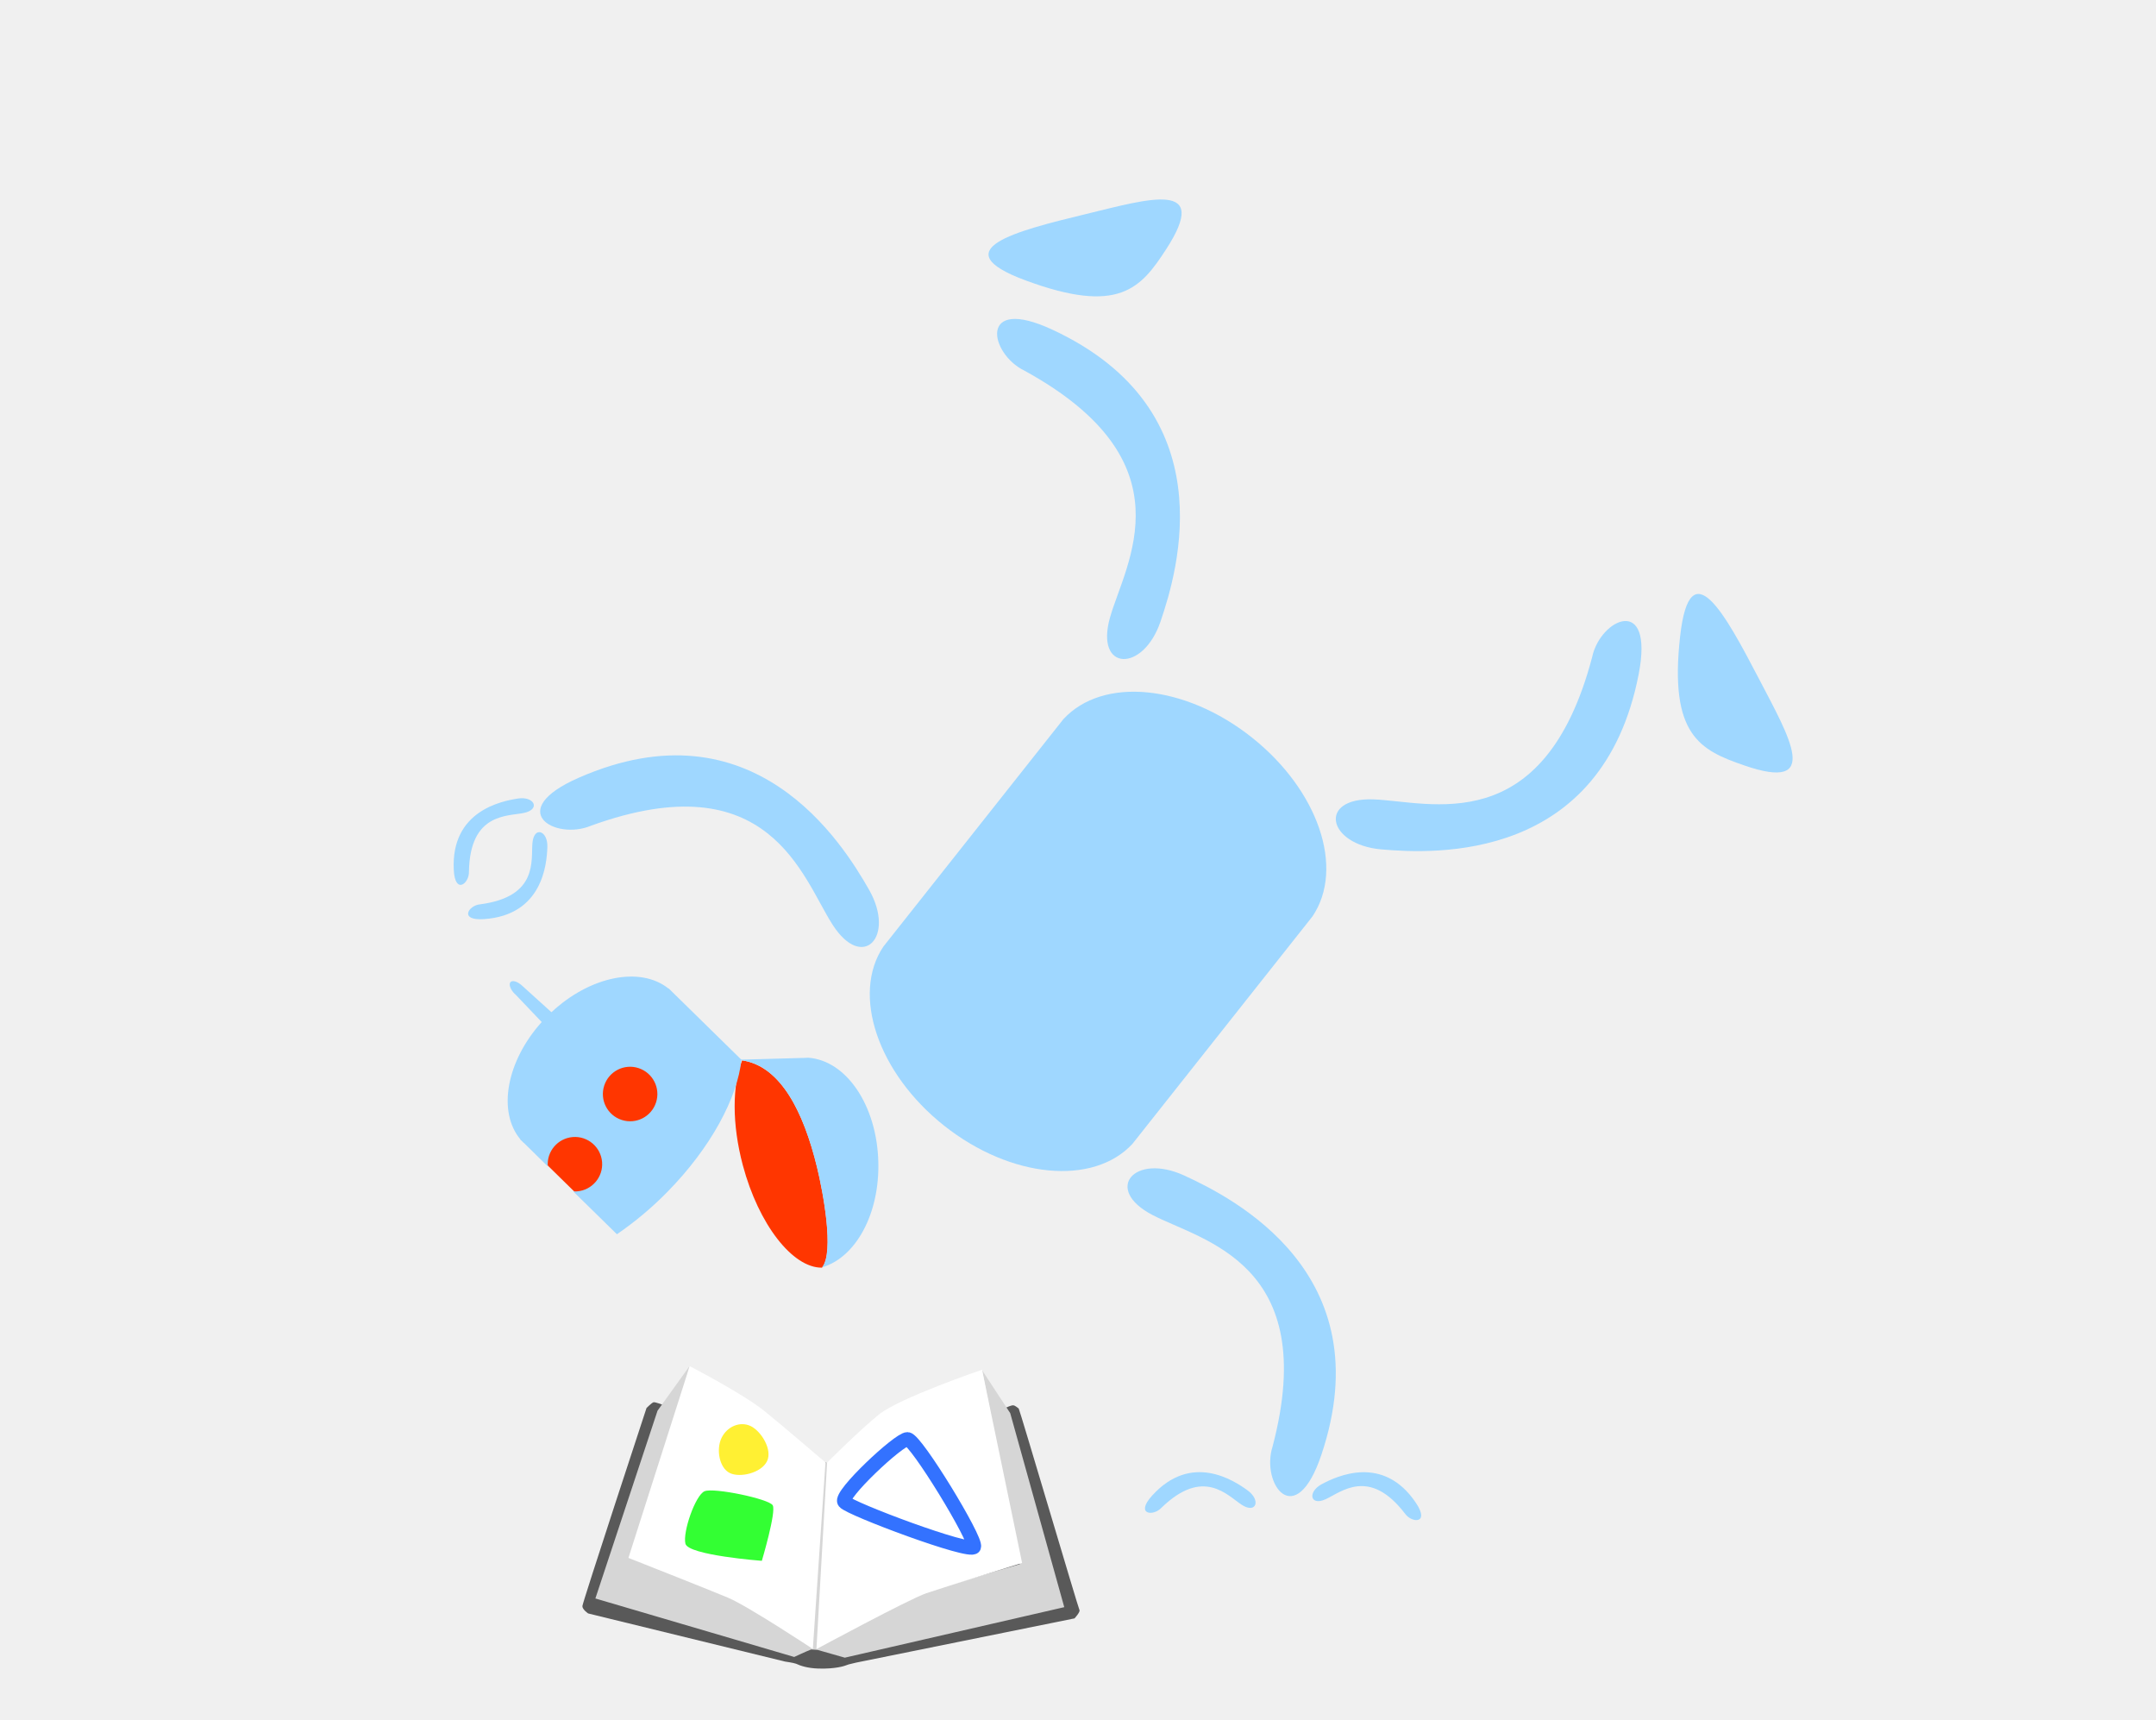
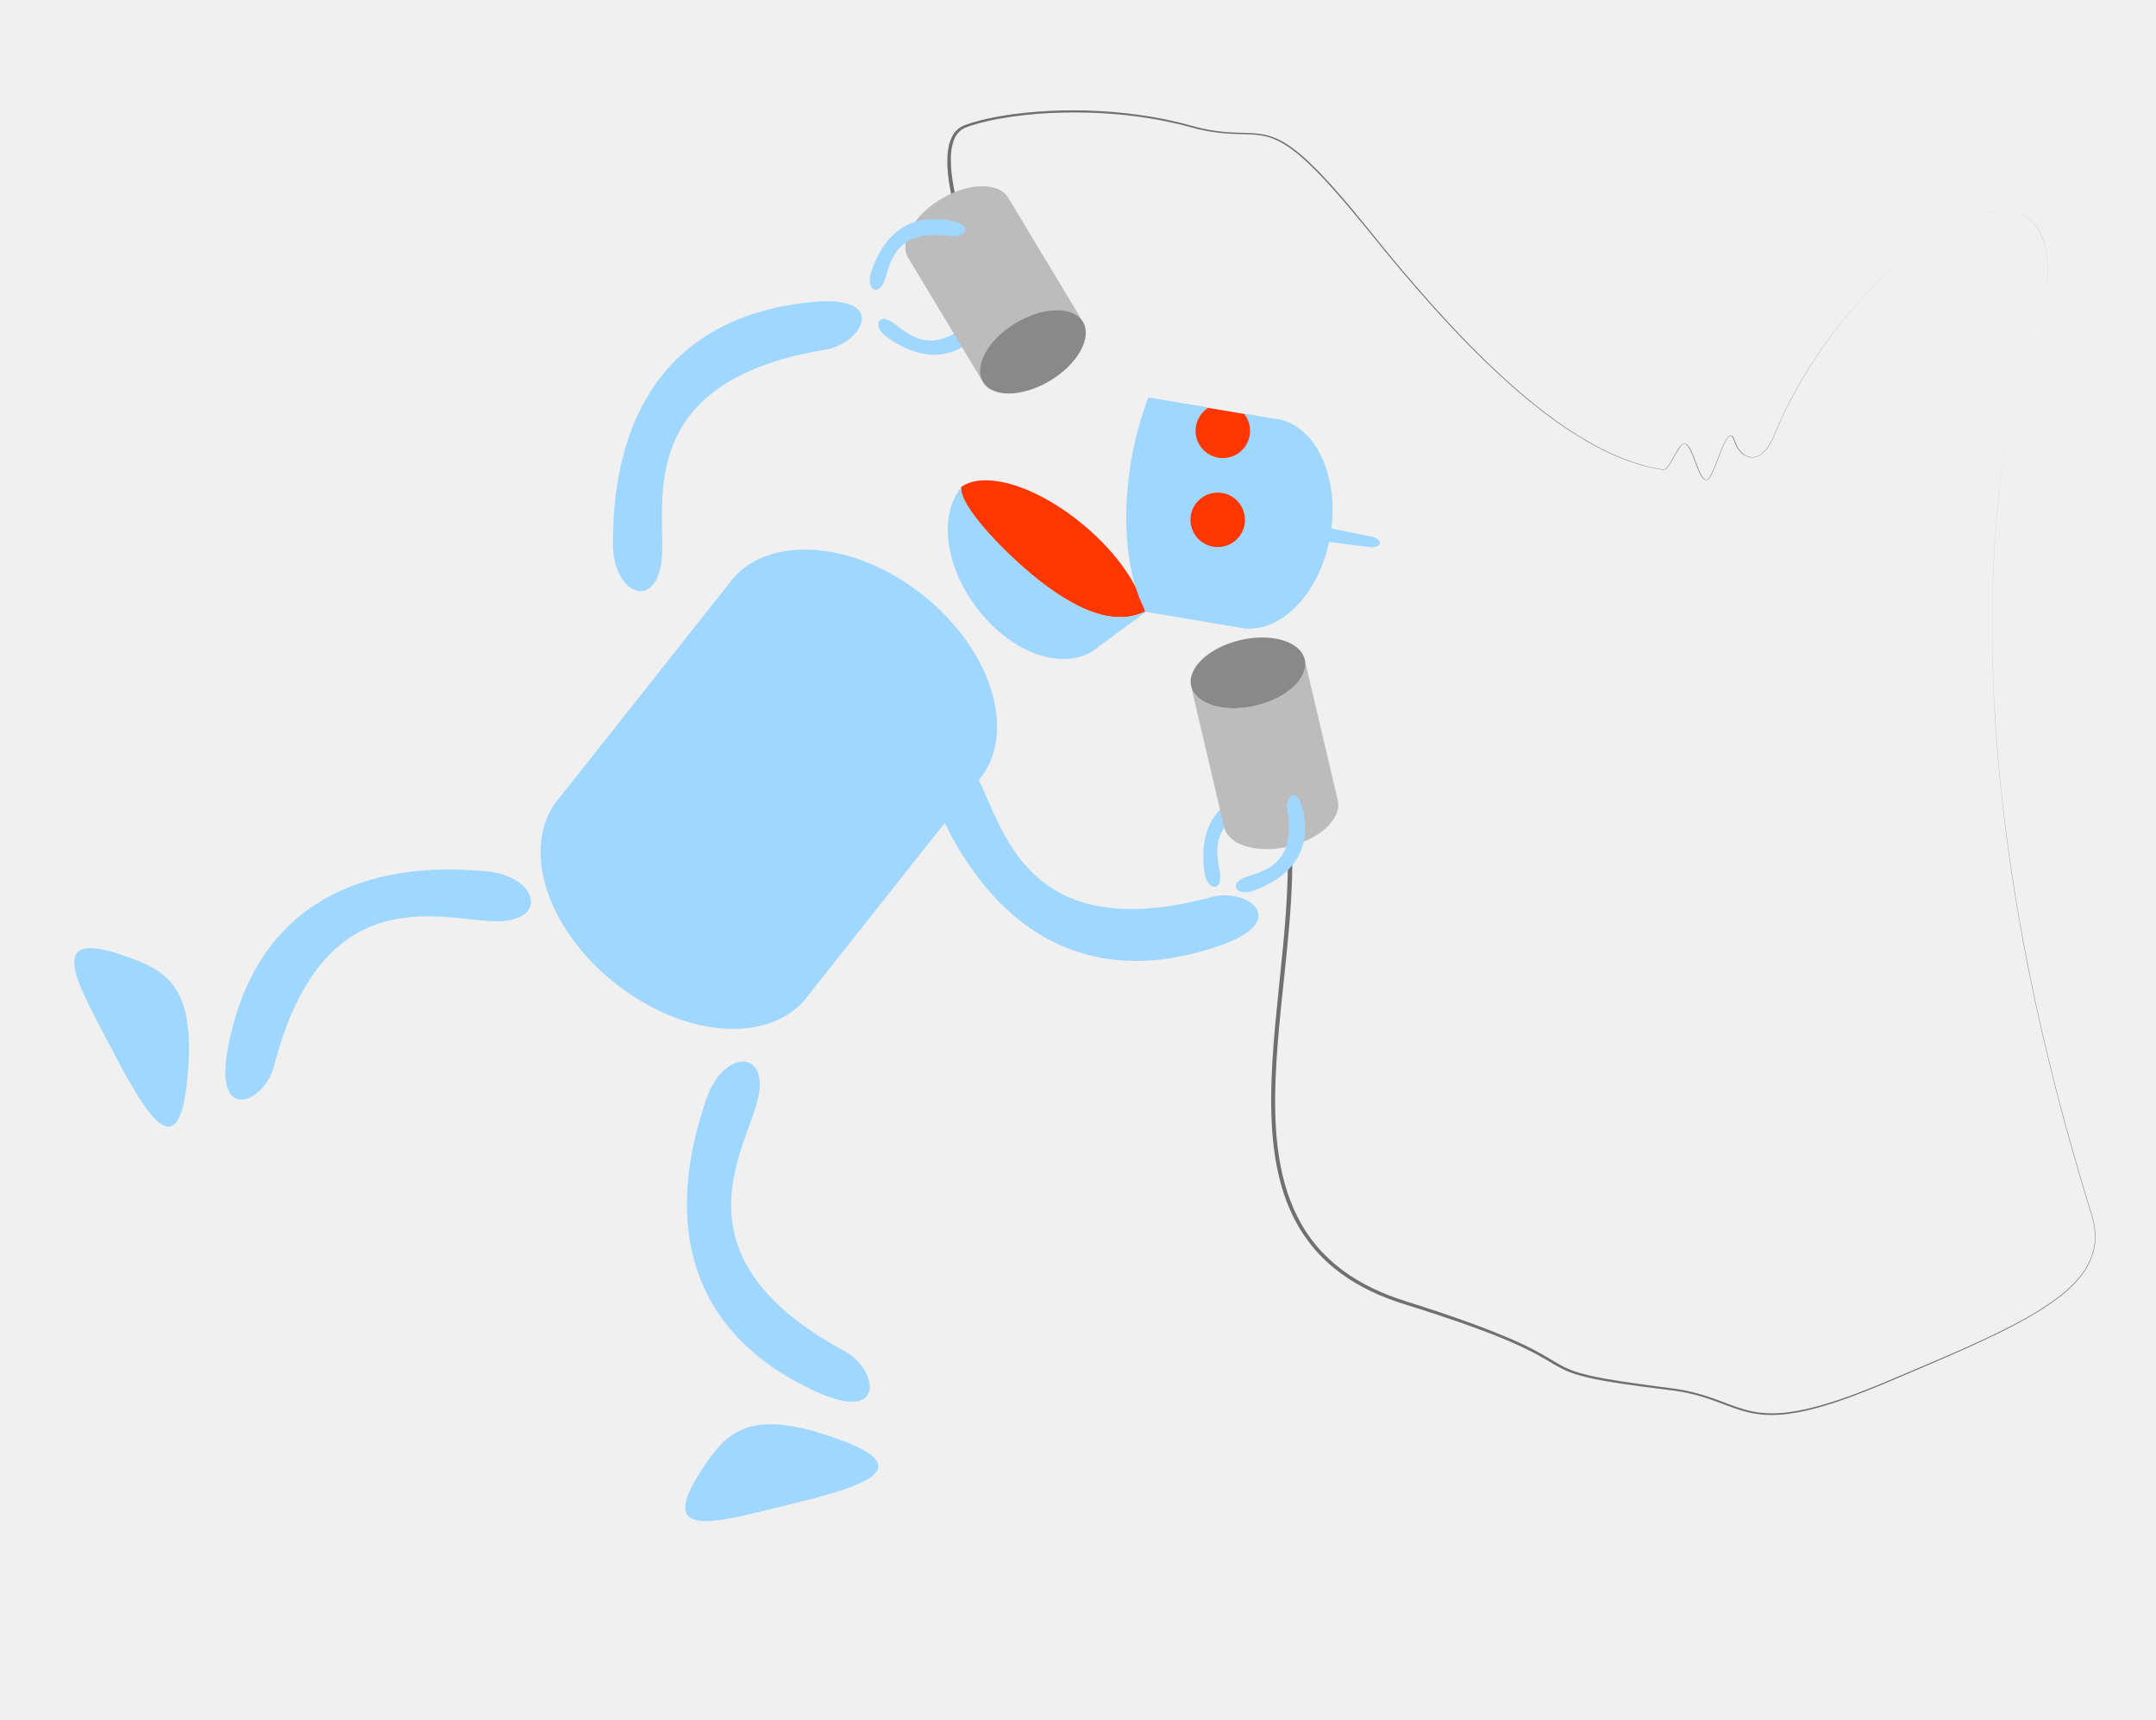
<svg xmlns="http://www.w3.org/2000/svg" version="1.1" id="Layer_1" x="0px" y="0px" viewBox="0 0 3052.7 2434.2" style="enable-background:new 0 0 3052.7 2434.2;" xml:space="preserve">
  <style type="text/css">
- 	.st0{fill:#9FD7FF;}
- 	.st1{fill:#FF3600;}
- 	.st2{fill:#595959;}
- 	.st3{fill:#D6D6D6;}
- 	.st4{fill:#FFFFFF;}
- 	.st5{opacity:0.8;fill:#FFEC00;}
- 	.st6{opacity:0.8;fill:#00FF00;}
- 	.st7{opacity:0.8;fill:none;stroke:#004FFF;stroke-width:20;stroke-miterlimit:10;}
+ 	.st0{fill:#707070;}
+ 	.st1{fill:#9FD7FF;}
+ 	.st2{fill:#FF3600;}
+ 	.st3{fill:#BCBCBC;}
+ 	.st4{fill:#898989;}
</style>
-   <path id="Path_6" class="st0" d="M1989.2,2142.5c9.7,13.9,35.7,14.9,15.7-14.9c-46.4-69.3-112.2-37.8-133.1-26.8  c-20.8,11-16.9,31.6,5.2,21.5S1938.7,2076.8,1989.2,2142.5z" />
-   <path id="Path_1" class="st0" d="M836.8,1168.9c-50.9,21.3-123.7-21.4-17.2-68c247.9-108.6,373,92.1,410.9,158.6  c37.9,66.5-8.9,116.2-51.7,49.4C1135.8,1242.1,1089.7,1077.3,836.8,1168.9z" />
-   <path id="Path_2" class="st0" d="M664,1233.8c0.5,17-19.8,33.2-21.5-2.5c-4.1-83.3,67.4-97.2,90.8-100.9  c23.3-3.6,32.5,15.3,8.5,20.4C718,1155.7,665.4,1150.9,664,1233.8z" />
-   <path id="Path_3" class="st0" d="M680.2,1280.1c-16.9,1.3-30.8,23.5,5,21c83.1-5.5,89-78.1,89.8-101.7c1-23.6-18.9-30.6-21.1-6.1  C751.6,1217.6,762.5,1269.2,680.2,1280.1z" />
-   <path id="Path_4" class="st0" d="M1801.8,2047.9c-16.7,52.6,32.4,121.4,69.3,11.1c86-256.6-125.1-363.2-194.7-395.1  c-69.7-31.9-115,19.2-44.7,56C1702.1,1756.6,1870.4,1787.8,1801.8,2047.9z" />
-   <path id="Path_5" class="st0" d="M1644.5,2134.4c-11.7,12.5-37.4,9.7-13.5-16.9c55.8-62,116.4-21.6,135.5-7.7  c19.1,13.9,12.3,33.7-8.3,20.4C1737.8,2117,1703.9,2076.6,1644.5,2134.4z" />
-   <path id="Path_7" class="st1" d="M851.7,1706.8c11.3-5.9,21.4-14,29.7-23.7c18.6-21.6,32.5-47.6,44.1-73.4  c10.3-22.8,22.7-47.8,22.4-73.4c-0.3-17.5-5.5-34.6-9-52c-12.1-1.3-24.2-1.9-36.3-1.9c-13.6-0.1-28.2,0.5-40.8,6.3  c-13.9,6.5-26,18.4-36.4,29.4c-10.7,11.5-20.2,24.2-28.2,37.8c-15,25.5-25.3,53.4-34.5,81.4l76.5,75  C843.4,1710.9,847.6,1709,851.7,1706.8z" />
-   <path id="Path_8" class="st1" d="M1164.3,1794.1c17.2-21.7,1.1-106.8-7.3-141.4c-18.8-77.3-51-143.5-106.2-151.6  c-14,34.9-14.6,90.1,1,148.5c22.4,83.9,70.4,145.1,111.7,144.9C1163.6,1794.3,1163.9,1794.2,1164.3,1794.1z" />
-   <path id="Path_9" class="st0" d="M1043.1,1500.2c59.9,2.9,94.1,71.6,113.7,152.3c8.5,34.8,24.6,120,7.2,141.5  c48-13.9,81.8-76.3,79.6-149.9c-2.2-79.3-45.2-143-99.3-146.8l0,0l-1.6,0.1l-4.8,0.2c-0.2,0-0.3-0.1-0.5,0c-0.2,0.1-0.3,0.1-0.5,0  L1043.1,1500.2z" />
-   <path id="Path_10" class="st0" d="M780.8,1432.9l-40.9-37c-6.8-6.5-14.1-8.7-17-5.7s-0.5,10.2,6,16.9l0.2-0.1l0.2,0.2l0,0l37.7,39.6  c-50,55.6-62.9,126.9-30.1,166.2l-0.2,0.2l1.1,1l3.6,3.5c0.1,0,0.2,0.2,0.4,0.3c0.1,0,0.2,0.2,0.4,0.3l33.4,32.8  c-1.7-21.2,14.2-39.8,35.4-41.5c21.2-1.7,39.8,14.2,41.5,35.4s-14.2,39.8-35.4,41.5c-1.8,0.1-3.7,0.2-5.5,0l61.9,60.7  c25.8-17.7,49.8-37.8,71.7-60.2c61.4-62.5,99-133.1,104.6-186.8l-102.1-100.1l-1.1-1l-0.2,0.2  C906.5,1367.5,835.5,1381.8,780.8,1432.9z M928.9,1560.6c-6.6,20.3-28.3,31.4-48.6,24.8c-20.3-6.6-31.4-28.3-24.8-48.6  c6.6-20.3,28.3-31.4,48.6-24.8C924.3,1518.6,935.5,1540.3,928.9,1560.6C928.9,1560.6,928.9,1560.6,928.9,1560.6z" />
-   <path id="Path_11" class="st0" d="M1250.7,1340.1c-45.2,67.4-8.1,178.8,86.2,253.5c94.3,74.7,211.2,85.3,266.5,25.7l255-322.1  c46-68.4,8.1-178.8-86.2-253.5c-94.3-74.7-210.5-86.2-266.5-25.7L1250.7,1340.1z" />
  <g>
-     <path class="st2" d="M1528.4,2279.1c-1.6-2.4-84.8-284.4-86-285.2s-4.7-4.1-7.5-4.5c-2.8-0.4-9.9,3-9.9,3l-253.8,78.9l-231-82.1   c0,0-12.3-4.6-14.7-4.2c-2.4,0.4-10.1,8.2-10.1,8.2s-90.7,275.6-90.8,280.4c-0.1,4.9,8.2,10.4,8.2,10.4l278.7,68.1   c0,0,11.9,1.7,15.7,3.1c6.1,2.9,16.2,6.3,31.5,6.8c24.3,0.8,37.3-3.9,37.3-3.9l5.8-2l10.4-2.5l309.2-62.6   C1521.5,2291,1530,2281.6,1528.4,2279.1z" />
-     <path class="st3" d="M1430.4,2000.5l-39.8-60.7l53.3,274.5c-24.6,7-176.4,50.4-199.1,65.3c-15.1,9.9-44.7,28.4-65.6,41.3l-5-250.1   l-10.2-1l-15.4,262.3c-7.5-7.8-32.4-34-39.5-42.2c-7-8-153.3-60.8-203.1-78.7l70.3-277.3l-45.3,63.1l-88,265.8l281.5,82.8   c0,0,17.2-8,24-10.6l9.1,0.6l38.6,11l310.7-71.5L1430.4,2000.5z" />
-     <path class="st4" d="M1156,2334.5c0,0,131.2-70.8,155.2-79s136-43,136-43l-56.7-273.5c0,0-116.9,39.8-145.9,63.3   c-29,23.5-73.5,68.2-73.5,68.2L1156,2334.5z" />
-     <path class="st4" d="M1150.9,2334.3c0,0-91.6-60.6-120.1-72.6s-141-56.3-141-56.3l86.7-271.5c0,0,75.9,39.3,105.9,63.6   c29.9,24.3,86.4,72.8,86.4,72.8L1150.9,2334.3z" />
-     <path class="st5" d="M1086,2068.6c-8,16.4-38,23.8-52.7,16.6c-14.8-7.2-19.6-33.4-11.6-49.8c8-16.4,26.5-23.8,41.3-16.6   C1077.8,2026,1094.1,2052.2,1086,2068.6z" />
-     <path class="st6" d="M1078.7,2209.5c0,0-104.1-7.8-108.2-24.2s14.1-68.8,27.1-74.3s91.3,10.8,96.5,19.9   C1099.4,2139.9,1078.7,2209.5,1078.7,2209.5z" />
-     <path class="st7" d="M1379.1,2189.7c-4.1,10.4-176.3-54-183.6-63.7c-7.3-9.7,77.4-88.9,89.4-88.7   C1296.8,2037.5,1383.2,2179.3,1379.1,2189.7z" />
+     <path class="st0" d="M1389,403.4c-4.8-11.2-9.3-22.4-13.6-33.7c-4.3-11.3-8.3-22.7-12.1-34.2c-7.5-23-14.2-46.4-18.4-70.3   c-2.1-12-3.6-24.1-3.6-36.4c0-6.1,0.3-12.3,1.4-18.5c1.1-6.1,2.8-12.3,5.9-17.9c1.5-2.8,3.5-5.5,5.8-7.8c2.3-2.3,5-4.3,7.9-5.8   c1.4-0.8,3-1.4,4.4-1.9l4.3-1.5c1.4-0.5,2.9-0.9,4.4-1.4c1.5-0.4,2.9-0.9,4.4-1.3c11.7-3.4,23.6-6,35.5-8.1   c23.9-4.2,48-6.5,72.2-7.7c12.1-0.6,24.2-0.8,36.3-0.7c12.1,0.1,24.2,0.4,36.2,1.2c12.1,0.7,24.1,1.7,36.1,3.1   c12,1.4,24,3.1,35.9,5.1c11.9,2,23.8,4.5,35.5,7.3c2.9,0.7,5.9,1.4,8.8,2.2l8.8,2.4c5.8,1.6,11.6,3.1,17.4,4.4   c11.7,2.6,23.6,4.3,35.5,5.2c6,0.5,12,0.7,18,0.8c6,0.2,12.1,0.3,18.1,0.7c6.1,0.4,12.2,1.1,18.1,2.5c6,1.4,11.8,3.4,17.3,6   c11.1,5.2,21,12.4,30.3,20.1c9.3,7.8,18,16.2,26.5,24.8c8.4,8.7,16.6,17.6,24.6,26.6c16,18.1,31.4,36.7,46.5,55.4   c30.1,37.6,61,74.7,93.2,110.5c32.2,35.8,65.7,70.6,101.4,103c17.8,16.2,36.3,31.8,55.4,46.4c19.2,14.6,39,28.3,59.9,40.3   c20.8,12.1,42.7,22.5,65.5,30.2c5.7,1.9,11.5,3.7,17.3,5.2c5.8,1.5,11.7,2.9,17.6,3.9c1.5,0.3,3,0.5,4.4,0.8l2.2,0.4   c0.8,0.1,1.4,0.2,2,0c1.3-0.4,2.4-1.4,3.4-2.4c1-1.1,1.9-2.3,2.8-3.5c3.4-4.9,6.2-10.3,9.1-15.5c1.5-2.6,3-5.3,4.6-7.8   c0.8-1.3,1.7-2.5,2.7-3.7c1-1.2,2-2.3,3.4-3.2c0.7-0.4,1.5-0.8,2.4-0.8c0.9,0,1.7,0.3,2.4,0.6c1.5,0.7,2.6,1.9,3.5,3.1   c1.9,2.4,3.3,5.2,4.6,7.9c2.5,5.5,4.6,11.2,6.7,16.8c2.1,5.6,4.2,11.3,7.1,16.5c0.7,1.3,1.5,2.6,2.5,3.7c0.9,1.1,2,2.1,3.3,2.6   c0.6,0.2,1.4,0.3,1.9,0.2c0.6-0.2,1.2-0.6,1.7-1.1c1-1,1.9-2.2,2.7-3.5c1.6-2.5,2.8-5.3,4.1-8c1.2-2.7,2.3-5.5,3.5-8.3l6.5-16.9   c2.2-5.6,4.4-11.2,7.3-16.6c0.7-1.3,1.5-2.7,2.4-3.9c0.9-1.3,1.8-2.5,3.1-3.5c0.6-0.5,1.4-0.9,2.3-0.9c0.9-0.1,1.8,0.3,2.4,0.8   c1.3,1.1,2,2.5,2.7,3.9c0.6,1.4,1.1,2.8,1.6,4.3c0.4,1.5,0.9,2.8,1.5,4.2c1.2,2.7,2.7,5.3,4.6,7.6c1.9,2.3,4,4.4,6.5,6.1   c2.4,1.7,5.2,2.9,8.1,3.5c2.9,0.6,5.9,0.4,8.7-0.5c2.8-0.9,5.4-2.3,7.8-4.2c4.7-3.7,8.3-8.6,11.4-13.7c3.1-5.1,5.6-10.6,7.9-16.2   c4.7-11.1,9.7-22.1,15-32.9c21.3-43.3,47.6-84.1,77.7-121.8c15.1-18.8,31.1-36.9,48.1-54c17-17.1,35-33.2,54.1-48   c9.6-7.4,19.4-14.4,29.5-20.9c10.1-6.5,20.6-12.6,31.4-17.9c10.8-5.3,22-10,33.6-13.4c5.8-1.7,11.7-3.1,17.6-4c6-0.9,12-1.4,18-1.2   c3,0.1,6,0.4,9,0.8c3,0.5,5.9,1.2,8.8,2c5.8,1.8,11.3,4.5,16.1,8.1c2.4,1.8,4.7,3.8,6.7,6c2.1,2.2,3.9,4.6,5.6,7.1   c1.7,2.5,3.2,5.1,4.5,7.8c1.3,2.7,2.5,5.5,3.5,8.3c4,11.4,5.7,23.5,6.3,35.5c0.6,12.1-0.1,24.1-1.4,36.1c1.2-12,1.9-24.1,1.3-36.1   c-0.6-12-2.3-24.1-6.4-35.5c-1-2.8-2.2-5.6-3.5-8.3c-1.4-2.7-2.8-5.3-4.5-7.8c-1.7-2.5-3.6-4.8-5.6-7.1c-2.1-2.2-4.3-4.2-6.7-6   c-4.8-3.6-10.3-6.3-16-8.1c-2.9-0.9-5.8-1.5-8.8-2c-3-0.4-6-0.7-9-0.8c-6-0.2-12,0.3-18,1.2c-6,0.9-11.8,2.3-17.6,4   c-11.6,3.4-22.7,8.1-33.5,13.4c-10.8,5.3-21.2,11.4-31.4,17.9c-10.1,6.5-19.9,13.6-29.5,20.9c-19.1,14.8-37,30.9-54,48   c-17,17.1-33,35.2-48,54c-30,37.7-56.2,78.5-77.5,121.8c-5.3,10.8-10.3,21.8-14.9,32.9c-2.3,5.6-4.8,11.1-7.9,16.3   c-3.1,5.2-6.8,10.1-11.6,13.9c-2.4,1.9-5.1,3.4-8.1,4.3c-2.9,0.9-6.1,1.1-9.2,0.5c-3-0.6-5.9-1.9-8.4-3.6c-2.5-1.7-4.8-3.9-6.7-6.3   c-1.9-2.4-3.5-5-4.7-7.8c-0.6-1.4-1.1-2.9-1.5-4.3c-0.4-1.4-0.9-2.8-1.6-4.2c-0.6-1.3-1.4-2.6-2.4-3.5c-0.5-0.4-1.1-0.7-1.8-0.6   c-0.6,0-1.3,0.3-1.8,0.7c-1.1,0.8-2.1,2-2.9,3.2c-0.8,1.2-1.6,2.5-2.3,3.8c-2.8,5.3-5,10.9-7.2,16.5l-6.5,16.9   c-1.1,2.8-2.2,5.6-3.5,8.4c-1.2,2.8-2.5,5.5-4.1,8.1c-0.8,1.3-1.7,2.6-2.8,3.7c-0.6,0.5-1.3,1.1-2.1,1.3c-0.9,0.2-1.7,0.1-2.5-0.2   c-1.6-0.6-2.7-1.7-3.7-2.9c-1-1.2-1.8-2.5-2.6-3.8c-3-5.3-5-11-7.2-16.7c-2.1-5.6-4.2-11.3-6.7-16.8c-1.3-2.7-2.7-5.4-4.5-7.7   c-0.9-1.1-2-2.2-3.2-2.8c-0.6-0.3-1.3-0.5-1.9-0.5c-0.6,0-1.3,0.3-1.8,0.6c-1.2,0.7-2.2,1.8-3.1,3c-0.9,1.1-1.8,2.4-2.6,3.6   c-1.6,2.5-3.1,5.1-4.6,7.7c-3,5.2-5.7,10.6-9.2,15.6c-0.9,1.2-1.8,2.5-2.8,3.6c-1.1,1.1-2.2,2.2-3.9,2.8c-0.4,0.1-0.9,0.2-1.3,0.2   c-0.5,0-0.8-0.1-1.2-0.2l-2.2-0.4c-1.5-0.2-3-0.5-4.5-0.8c-6-1.1-11.8-2.4-17.7-3.9c-5.9-1.5-11.6-3.2-17.4-5.2   c-22.9-7.6-44.8-18.1-65.8-30.2c-20.9-12.1-40.9-25.8-60.1-40.4c-19.2-14.6-37.7-30.2-55.6-46.4c-35.8-32.4-69.4-67.1-101.7-103   c-32.3-35.8-63.2-72.9-93.5-110.5c-15.2-18.7-30.7-37.2-46.7-55.2c-8-9-16.2-17.8-24.6-26.4c-8.5-8.5-17.2-16.9-26.4-24.5   c-9.3-7.6-19.1-14.6-29.9-19.6c-5.4-2.5-11-4.5-16.8-5.8c-5.8-1.3-11.7-2-17.7-2.4c-6-0.4-12-0.4-18-0.6c-6-0.1-12.1-0.3-18.1-0.8   c-12.1-0.8-24.2-2.5-36-5.1c-5.9-1.3-11.8-2.8-17.6-4.4l-8.7-2.3c-2.9-0.7-5.8-1.4-8.8-2.1c-11.7-2.7-23.5-5.1-35.3-7.1   c-11.9-2-23.8-3.6-35.7-4.9c-12-1.3-23.9-2.2-35.9-2.9c-12-0.7-24-1-36-1c-12,0-24,0.2-36,0.8c-24,1.2-48,3.7-71.6,7.9   c-11.8,2.1-23.5,4.8-35,8.1c-1.4,0.4-2.8,0.9-4.3,1.3c-1.4,0.5-2.9,0.9-4.2,1.4l-4.2,1.5c-1.4,0.5-2.6,1-3.8,1.7   c-4.9,2.6-8.8,6.7-11.5,11.7c-2.7,5-4.3,10.6-5.3,16.3c-0.9,5.8-1.3,11.7-1.2,17.6c0.1,11.8,1.6,23.7,3.7,35.5   c4.3,23.5,11,46.7,18.6,69.4c3.8,11.4,7.9,22.7,12.2,33.9c4.3,11.2,8.8,22.4,13.6,33.3L1389,403.4z" />
  </g>
-   <path class="st0" d="M2254.4,930c11.4-54.1,88-89.6,65.8,24.5c-51.7,265.8-288.1,254.6-364.4,247.9c-76.4-6.7-90.6-73.5-11.3-70.8  C2023.9,1134.4,2185.8,1190.4,2254.4,930z" />
-   <path class="st0" d="M2378.9,900.8c-15.7,140,28.4,161.2,90.4,182.6c111.1,38.5,64.5-39.4,21-122.9  C2443.1,870.2,2392.9,776.3,2378.9,900.8z" />
-   <path class="st0" d="M1450.5,524.7c-49.7-24.1-65.8-107,39.6-58c245.5,114.1,177.8,340.8,153,413.4c-24.8,72.5-93.1,70.3-71.4-6.1  C1593.4,797.6,1686.6,654,1450.5,524.7z" />
-   <path class="st0" d="M1452,396.9c132.1,48.9,163.3,11.2,199-43.8c64-98.6-22.8-72.1-114.2-49.9  C1437.8,327.2,1334.6,353.4,1452,396.9z" />
+   <g>
+     <path class="st0" d="M1825.7,1146.3c4.2,33.8,4.7,67.8,3.6,101.6c-1.2,33.9-4.1,67.6-7.5,101.2c-3.4,33.6-7.2,67.2-10.3,100.8   c-3.1,33.6-5.6,67.2-6,100.9c-0.3,33.6,1.4,67.4,7.8,100.3c3.2,16.5,7.6,32.7,13.6,48.3c6,15.6,13.4,30.7,22.6,44.6   c4.6,7,9.6,13.7,15,20.1c5.4,6.4,11.2,12.4,17.3,18.1c12.2,11.4,25.7,21.4,40.1,29.9c14.4,8.6,29.6,15.7,45.2,21.8   c7.8,3,15.8,5.7,23.8,8.3c8.1,2.5,16.1,5.1,24.1,7.7c32.1,10.4,64.2,21.4,95.7,33.7c15.7,6.2,31.4,12.7,46.7,20   c7.7,3.6,15.2,7.5,22.6,11.6c7.4,4.1,14.7,8.5,21.9,12.8c7.2,4.3,14.6,8.3,22.3,11.3c7.8,3,15.8,5.3,24,7.3   c16.3,3.9,33,6.6,49.7,9.2c16.7,2.5,33.4,4.8,50.1,7c8.4,1.1,16.7,2.1,25.1,3.3c8.4,1.3,16.7,2.9,25,5c8.2,2.1,16.4,4.6,24.4,7.3   c8,2.8,15.9,5.8,23.8,8.8c7.9,3,15.8,5.8,23.9,8.1c8.1,2.3,16.3,3.9,24.6,4.7c16.7,1.7,33.6,0.2,50.1-2.8   c16.6-3,32.8-7.4,48.9-12.5c32.2-10.2,63.4-23,94.5-36.3c31.1-13.1,62.2-26.2,93.1-39.9c15.4-6.9,30.8-13.9,45.9-21.3   c15.2-7.4,30.2-15.1,44.8-23.4c14.6-8.4,28.9-17.4,42.3-27.6c6.7-5.1,13.1-10.6,19.1-16.5l2.2-2.2l2.2-2.3c1.5-1.5,2.8-3.1,4.2-4.7   c2.7-3.2,5.4-6.5,7.7-10l0.9-1.3l0.9-1.3c0.6-0.9,1.1-1.8,1.7-2.7c1.1-1.8,2.1-3.6,3.1-5.5c1-1.8,1.9-3.8,2.8-5.7   c0.8-1.9,1.6-3.9,2.3-5.9c0.7-2,1.3-4,1.9-6c0.5-2,1-4.1,1.4-6.1c0.4-2.1,0.7-4.1,1-6.2c0.2-2.1,0.4-4.2,0.4-6.3   c0.4-8.4-0.7-16.8-2.5-25c-1-4.1-2.1-8.1-3.4-12.2l-3.7-12.1l-7.4-24.2l-7.1-24.3c-4.8-16.2-9.3-32.5-13.9-48.7   c-2.3-8.1-4.5-16.3-6.7-24.4l-6.5-24.5l-6.3-24.5l-3.1-12.3l-3-12.3l-6-24.6l-5.7-24.7l-2.9-12.3l-2.7-12.4l-5.4-24.7l-5.1-24.8   l-2.6-12.4l-2.4-12.4c-1.6-8.3-3.3-16.6-4.8-24.9l-4.5-24.9l-1.1-6.2l-1.1-6.2l-2.1-12.5l-2.1-12.5c-0.7-4.2-1.3-8.3-2-12.5   l-3.9-25l-3.6-25.1c-4.7-33.4-8.8-67-12.2-100.6c-3.4-33.6-6.1-67.3-8.1-101c-3.9-67.4-4.8-135.1-2-202.5   c1.4-33.7,3.7-67.4,7.2-101c3.4-33.6,8-67.1,13.8-100.4c5.8-33.3,12.9-66.3,21.6-98.9c4.4-16.3,9.2-32.5,14.5-48.5   c2.7-8,5.5-16,8.5-23.9c3-7.9,6.2-15.7,9.8-23.4c-3.6,7.6-6.7,15.5-9.8,23.4c-3,7.9-5.8,15.9-8.5,23.9c-5.4,16-10.1,32.2-14.5,48.5   c-8.7,32.6-15.8,65.7-21.6,98.9c-5.8,33.3-10.3,66.8-13.7,100.4c-3.5,33.6-5.8,67.3-7.2,101c-2.8,67.5-1.9,135.1,2.1,202.5   c2,33.7,4.7,67.4,8.1,101c3.5,33.6,7.6,67.1,12.3,100.5l3.7,25.1l3.9,25c0.7,4.2,1.3,8.3,2,12.5l2.1,12.5l2.1,12.5l1.1,6.2l1.1,6.2   l4.6,24.9c1.5,8.3,3.2,16.6,4.8,24.9l2.4,12.4l2.6,12.4l5.1,24.8l5.4,24.7l2.7,12.4l2.9,12.3l5.7,24.7l6,24.6l3,12.3l3.1,12.3   l6.3,24.5l6.6,24.5c2.2,8.2,4.3,16.3,6.7,24.4c4.6,16.3,9.1,32.5,13.9,48.7l7.1,24.3l7.4,24.2l3.7,12.1c1.2,4,2.4,8.1,3.4,12.2   c1.8,8.3,2.9,16.7,2.5,25.2c0,2.1-0.3,4.2-0.4,6.3c-0.3,2.1-0.5,4.2-1,6.3c-0.3,2.1-0.9,4.1-1.4,6.2c-0.6,2-1.2,4.1-1.9,6.1   c-0.7,2-1.5,4-2.3,5.9c-0.9,1.9-1.7,3.9-2.8,5.7c-0.9,1.9-2,3.7-3.1,5.6c-0.5,0.9-1.1,1.8-1.7,2.7l-0.9,1.3l-0.9,1.3   c-2.4,3.5-5,6.8-7.7,10.1c-1.4,1.6-2.8,3.2-4.2,4.7l-2.2,2.3l-2.2,2.2c-6,6-12.5,11.5-19.2,16.6c-13.4,10.3-27.7,19.4-42.4,27.8   c-14.7,8.4-29.7,16.2-44.9,23.6c-15.2,7.4-30.5,14.5-45.9,21.4c-30.8,13.8-61.9,27-93,40.2c-31,13.3-62.3,26.3-94.5,36.7   c-16.1,5.2-32.4,9.7-49.1,12.8c-16.7,3.1-33.7,4.6-50.7,3c-8.5-0.8-16.9-2.4-25.1-4.7c-8.2-2.3-16.2-5.1-24.1-8.1   c-7.9-3-15.8-6-23.7-8.7c-8-2.7-16-5.2-24.2-7.2c-8.2-2-16.4-3.6-24.7-4.8c-8.3-1.2-16.7-2.1-25.1-3.2c-16.8-2.1-33.5-4.3-50.2-6.8   c-16.7-2.5-33.4-5.2-50-9.1c-8.3-2-16.5-4.2-24.5-7.3c-8-3.1-15.6-7.1-22.9-11.4c-7.3-4.3-14.5-8.6-21.9-12.7   c-7.4-4-14.9-7.8-22.5-11.4c-15.2-7.2-30.8-13.6-46.5-19.7c-31.4-12.1-63.4-22.9-95.6-33.2c-8-2.6-16.1-5.1-24.1-7.6   c-8.1-2.5-16.1-5.3-24.1-8.3c-15.9-6.1-31.3-13.3-46-22c-14.7-8.7-28.5-18.8-41-30.4c-6.3-5.8-12.2-12-17.7-18.5   c-5.5-6.5-10.6-13.4-15.4-20.5c-9.4-14.2-17.1-29.6-23.2-45.5c-6.1-15.9-10.6-32.4-13.9-49.1c-6.6-33.4-8.4-67.5-8.1-101.3   c0.3-33.9,2.7-67.7,5.8-101.3c3.1-33.7,6.8-67.2,10.1-100.8c3.3-33.6,6.1-67.2,7.2-100.9c1.1-33.6,0.5-67.4-3.7-100.7   L1825.7,1146.3z" />
+   </g>
+   <path id="Path_1" class="st1" d="M1712,1270.8c52.6-16.6,121.3,32.5,11,69.3c-256.7,85.8-363.2-125.4-394.9-195  c-31.7-69.6,19.3-114.9,55.9-44.5C1420.8,1170.9,1451.9,1339.2,1712,1270.8z" />
+   <path id="Path_3" class="st1" d="M1784,1139.6c16.4-4.4,25.9-28.8-8.8-19.7c-80.7,20.8-73,93.2-69.5,116.5  c3.4,23.4,24.2,26.6,21.9,2.1C1725.3,1214.3,1705.1,1165.6,1784,1139.6z" />
+   <path id="Path_4" class="st1" d="M1165.4,495.5c54.8-6.6,97.1-79.8-18.6-67.7c-269.2,28.1-278.7,264.4-278.9,340.9  c-0.2,76.7,65.1,96.7,69.5,17.5C941.6,707,900.3,540.9,1165.4,495.5z" />
+   <path id="Path_5" class="st1" d="M1376.8,451.8c11.7-12.5,37.4-9.7,13.5,16.9c-55.8,62-116.4,21.6-135.5,7.7  c-19.1-13.9-12.3-33.7,8.3-20.4C1283.5,469.2,1317.4,509.6,1376.8,451.8z" />
+   <path id="Path_7" class="st2" d="M1667.1,583c-5.9,11.3-9.6,23.7-10.8,36.4c-2.9,28.4,0.5,57.6,5.8,85.4c4.6,24.6,8.7,52.2,23.6,73  c10.3,14.2,24.3,25.2,37.1,37.5c10.7-5.9,20.9-12.3,30.9-19.2c11.2-7.7,22.9-16.5,29.9-28.5c7.7-13.3,10.8-30,13.1-44.9  c2.2-15.6,2.7-31.4,1.5-47.1c-2.3-29.5-9.8-58.3-18.2-86.5l-105.6-17.8C1671.6,574.9,1669.2,578.8,1667.1,583z" />
+   <path id="Path_8" class="st2" d="M1360.7,690.1c-1.7,27.6,60.2,88.3,86.8,111.8c59.6,52.7,123.9,88.6,173.8,63.7  c-8.5-36.6-39.5-82.3-85.7-121.3c-66.3-56-140.7-78.8-174.5-55C1361.2,689.5,1361,689.7,1360.7,690.1z" />
+   <path id="Path_9" class="st1" d="M1628.2,861.9c-50.8,31.9-118.1-4.9-180.4-60c-26.9-23.7-88.8-84.4-86.8-112  c-31.4,38.8-23.5,109.4,20.4,168.5c47.1,63.8,118.8,91.5,165.4,63.7l0,0l1.3-1l3.8-2.9c0.2-0.1,0.3-0.1,0.4-0.3  c0.1-0.2,0.2-0.3,0.4-0.3L1628.2,861.9z" />
+   <path id="Path_10" class="st1" d="M1881.9,767.2l54.7,7c9.3,1.4,16.5-0.9,17.2-5c0.7-4.1-5.4-8.7-14.6-10.4l-0.1,0.2l-0.3,0l0,0  l-53.6-10.9c9.2-74.2-20.9-140.1-70.3-153.6l0-0.3l-1.5-0.2l-5-0.8c-0.1,0.1-0.3,0-0.5,0c-0.1,0.1-0.3,0-0.5,0l-46.2-7.8  c13.5,16.4,11.1,40.8-5.3,54.3c-16.4,13.5-40.8,11.1-54.3-5.3c-13.5-16.4-11.1-40.8,5.3-54.3c1.4-1.1,2.9-2.3,4.5-3.1l-85.5-14.4  c-11,29.3-19.2,59.5-24.4,90.4c-14.6,86.4-5.1,165.8,21,213.1l141,23.8l1.5,0.2l0-0.3C1816.1,892.7,1866.2,840.3,1881.9,767.2z   M1687.3,747.1c-6.2-20.4,5.3-41.9,25.7-48.1c20.4-6.2,41.9,5.3,48.1,25.7c6.2,20.4-5.3,41.9-25.7,48.1  C1715.1,778.9,1693.5,767.5,1687.3,747.1L1687.3,747.1z" />
+   <path id="Path_11" class="st1" d="M1392.6,1095.6c45.2-67.4,8.1-178.8-86.2-253.5c-94.3-74.7-211.2-85.3-266.5-25.7l-255,322.1  c-46,68.4-8.1,178.8,86.2,253.5c94.3,74.7,210.5,86.2,266.5,25.7L1392.6,1095.6z" />
+   <path class="st1" d="M388.9,1505.7c-11.4,54.1-88,89.6-65.8-24.5c51.7-265.8,288.1-254.6,364.4-247.9c76.4,6.7,90.6,73.5,11.3,70.8  C619.4,1301.3,457.5,1245.3,388.9,1505.7z" />
+   <path class="st1" d="M264.4,1534.9c15.7-140-28.4-161.2-90.4-182.6c-111.1-38.5-64.5,39.4-21,122.9  C200.2,1565.5,250.4,1659.4,264.4,1534.9z" />
+   <path class="st1" d="M1192.8,1911c49.7,24.1,65.8,107-39.6,58c-245.5-114.1-177.8-340.8-153-413.4c24.8-72.5,93.1-70.3,71.4,6.1  C1049.9,1638.1,956.7,1781.7,1192.8,1911z" />
+   <path class="st1" d="M1191.3,2038.8c-132.1-48.9-163.3-11.2-199,43.8c-64,98.6,22.8,72.1,114.2,49.9  C1205.5,2108.5,1308.7,2082.3,1191.3,2038.8z" />
+   <g>
+     <g>
+       <polygon class="st3" points="1847.3,933.6 1847.3,933.6 1847.3,933.6   " />
+       <polygon class="st3" points="1686.4,971.4 1686.4,971.4 1686.4,971.4   " />
+       <path class="st3" d="M1777.7,998.8c-44.4,10.4-85.3-1.8-91.3-27.4l46.9,199.5c6,25.6,46.9,37.8,91.3,27.4    c44.4-10.4,75.6-39.6,69.6-65.2l-46.9-199.5C1853.3,959.1,1822.2,988.3,1777.7,998.8z" />
+     </g>
+     <ellipse transform="matrix(0.9735 -0.2289 0.2289 0.9735 -171.098 429.6741)" class="st4" cx="1766.9" cy="952.5" rx="82.6" ry="47.6" />
+   </g>
+   <g>
+     <g>
+       <polygon class="st3" points="1391.8,540.8 1391.8,540.8 1391.8,540.8   " />
+       <polygon class="st3" points="1533.3,455.4 1533.3,455.4 1533.3,455.4   " />
+       <path class="st3" d="M1438,457.3c39.1-23.6,81.8-24.4,95.3-1.9l-105.8-175.5c-13.6-22.5-56.2-21.6-95.3,1.9s-59.8,60.9-46.2,83.4    l105.8,175.5C1378.2,518.3,1398.9,480.9,1438,457.3z" />
+     </g>
+     <ellipse transform="matrix(0.8564 -0.5163 0.5163 0.8564 -47.1737 826.5529)" class="st4" cx="1462.5" cy="498.1" rx="82.6" ry="47.6" />
+   </g>
+   <path id="Path_2" class="st1" d="M1822.8,1146.6c-3.6-16.6,13.3-36.3,21.6-1.5c19.4,81.1-48.3,108-70.6,115.9  c-22.2,7.8-34.8-9-12.1-18.5C1784.1,1233.4,1836.7,1228.4,1822.8,1146.6z" />
+   <path id="Path_6" class="st1" d="M1346.4,334.3c16.6,3.2,36-14.3,0.8-21.6c-81.6-17.2-106.7,51.3-114,73.7  c-7.2,22.4,10,34.4,18.7,11.8C1260.7,375.5,1264.3,322.6,1346.4,334.3z" />
</svg>
